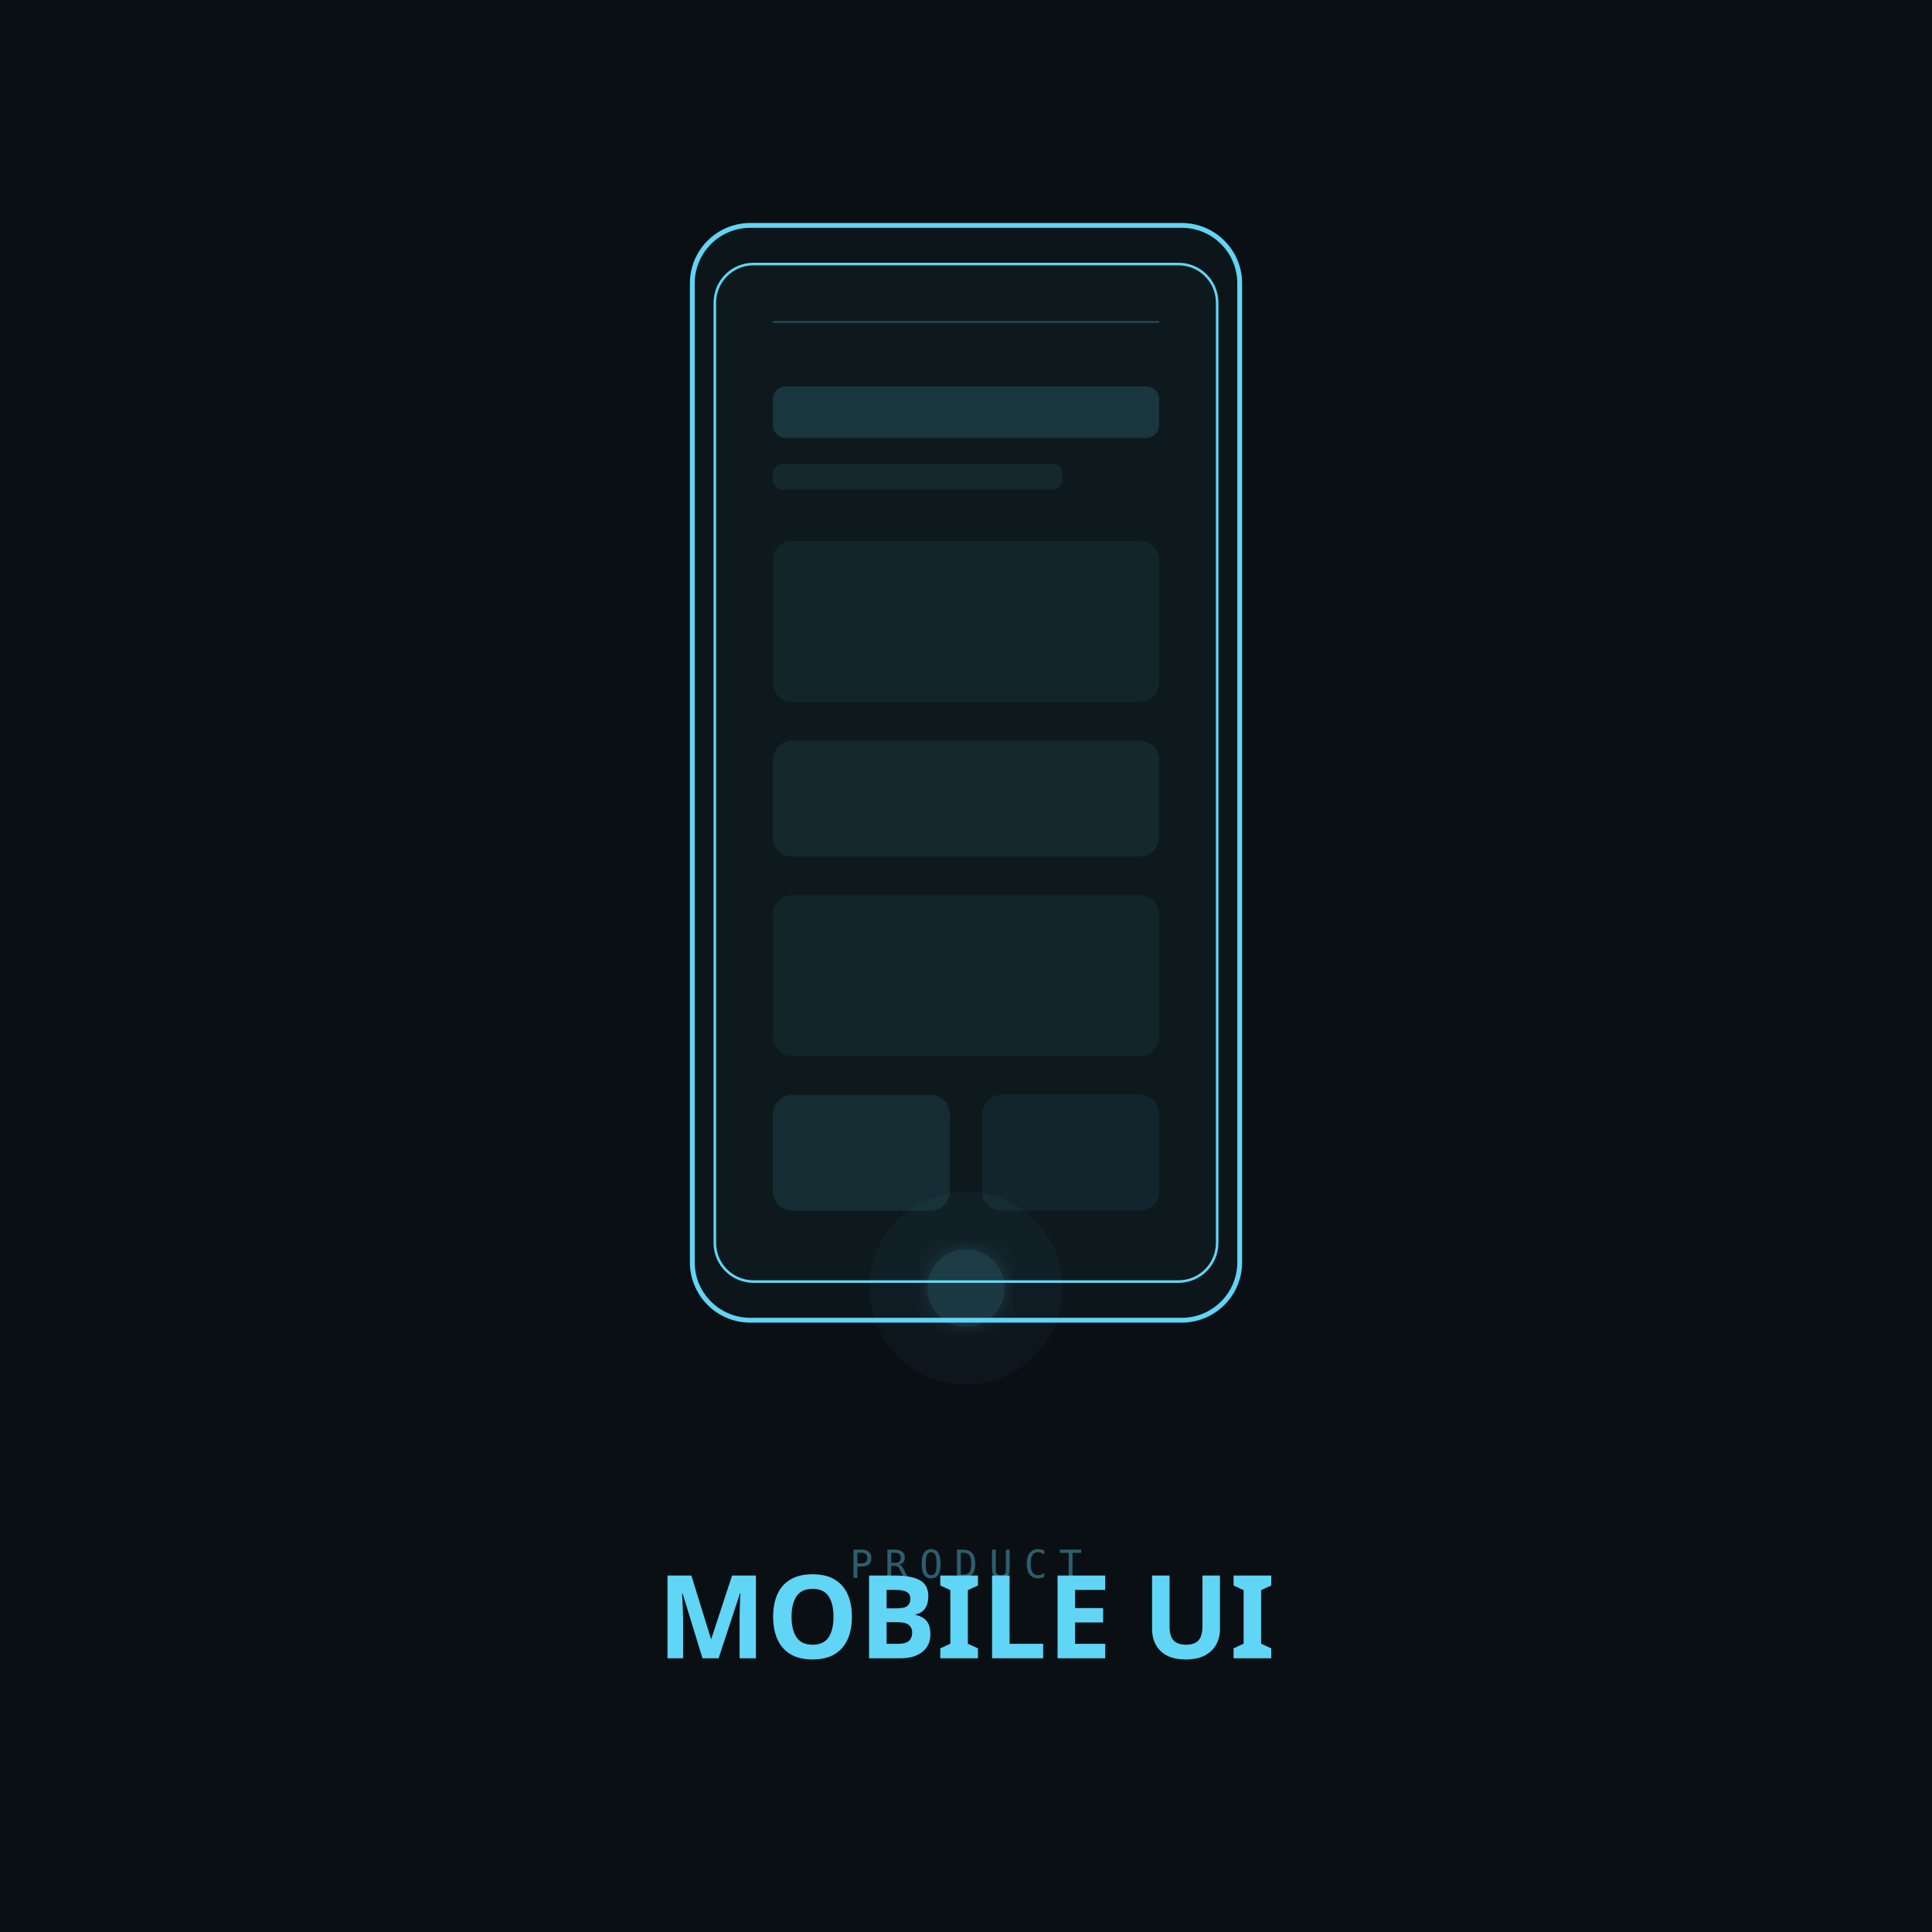
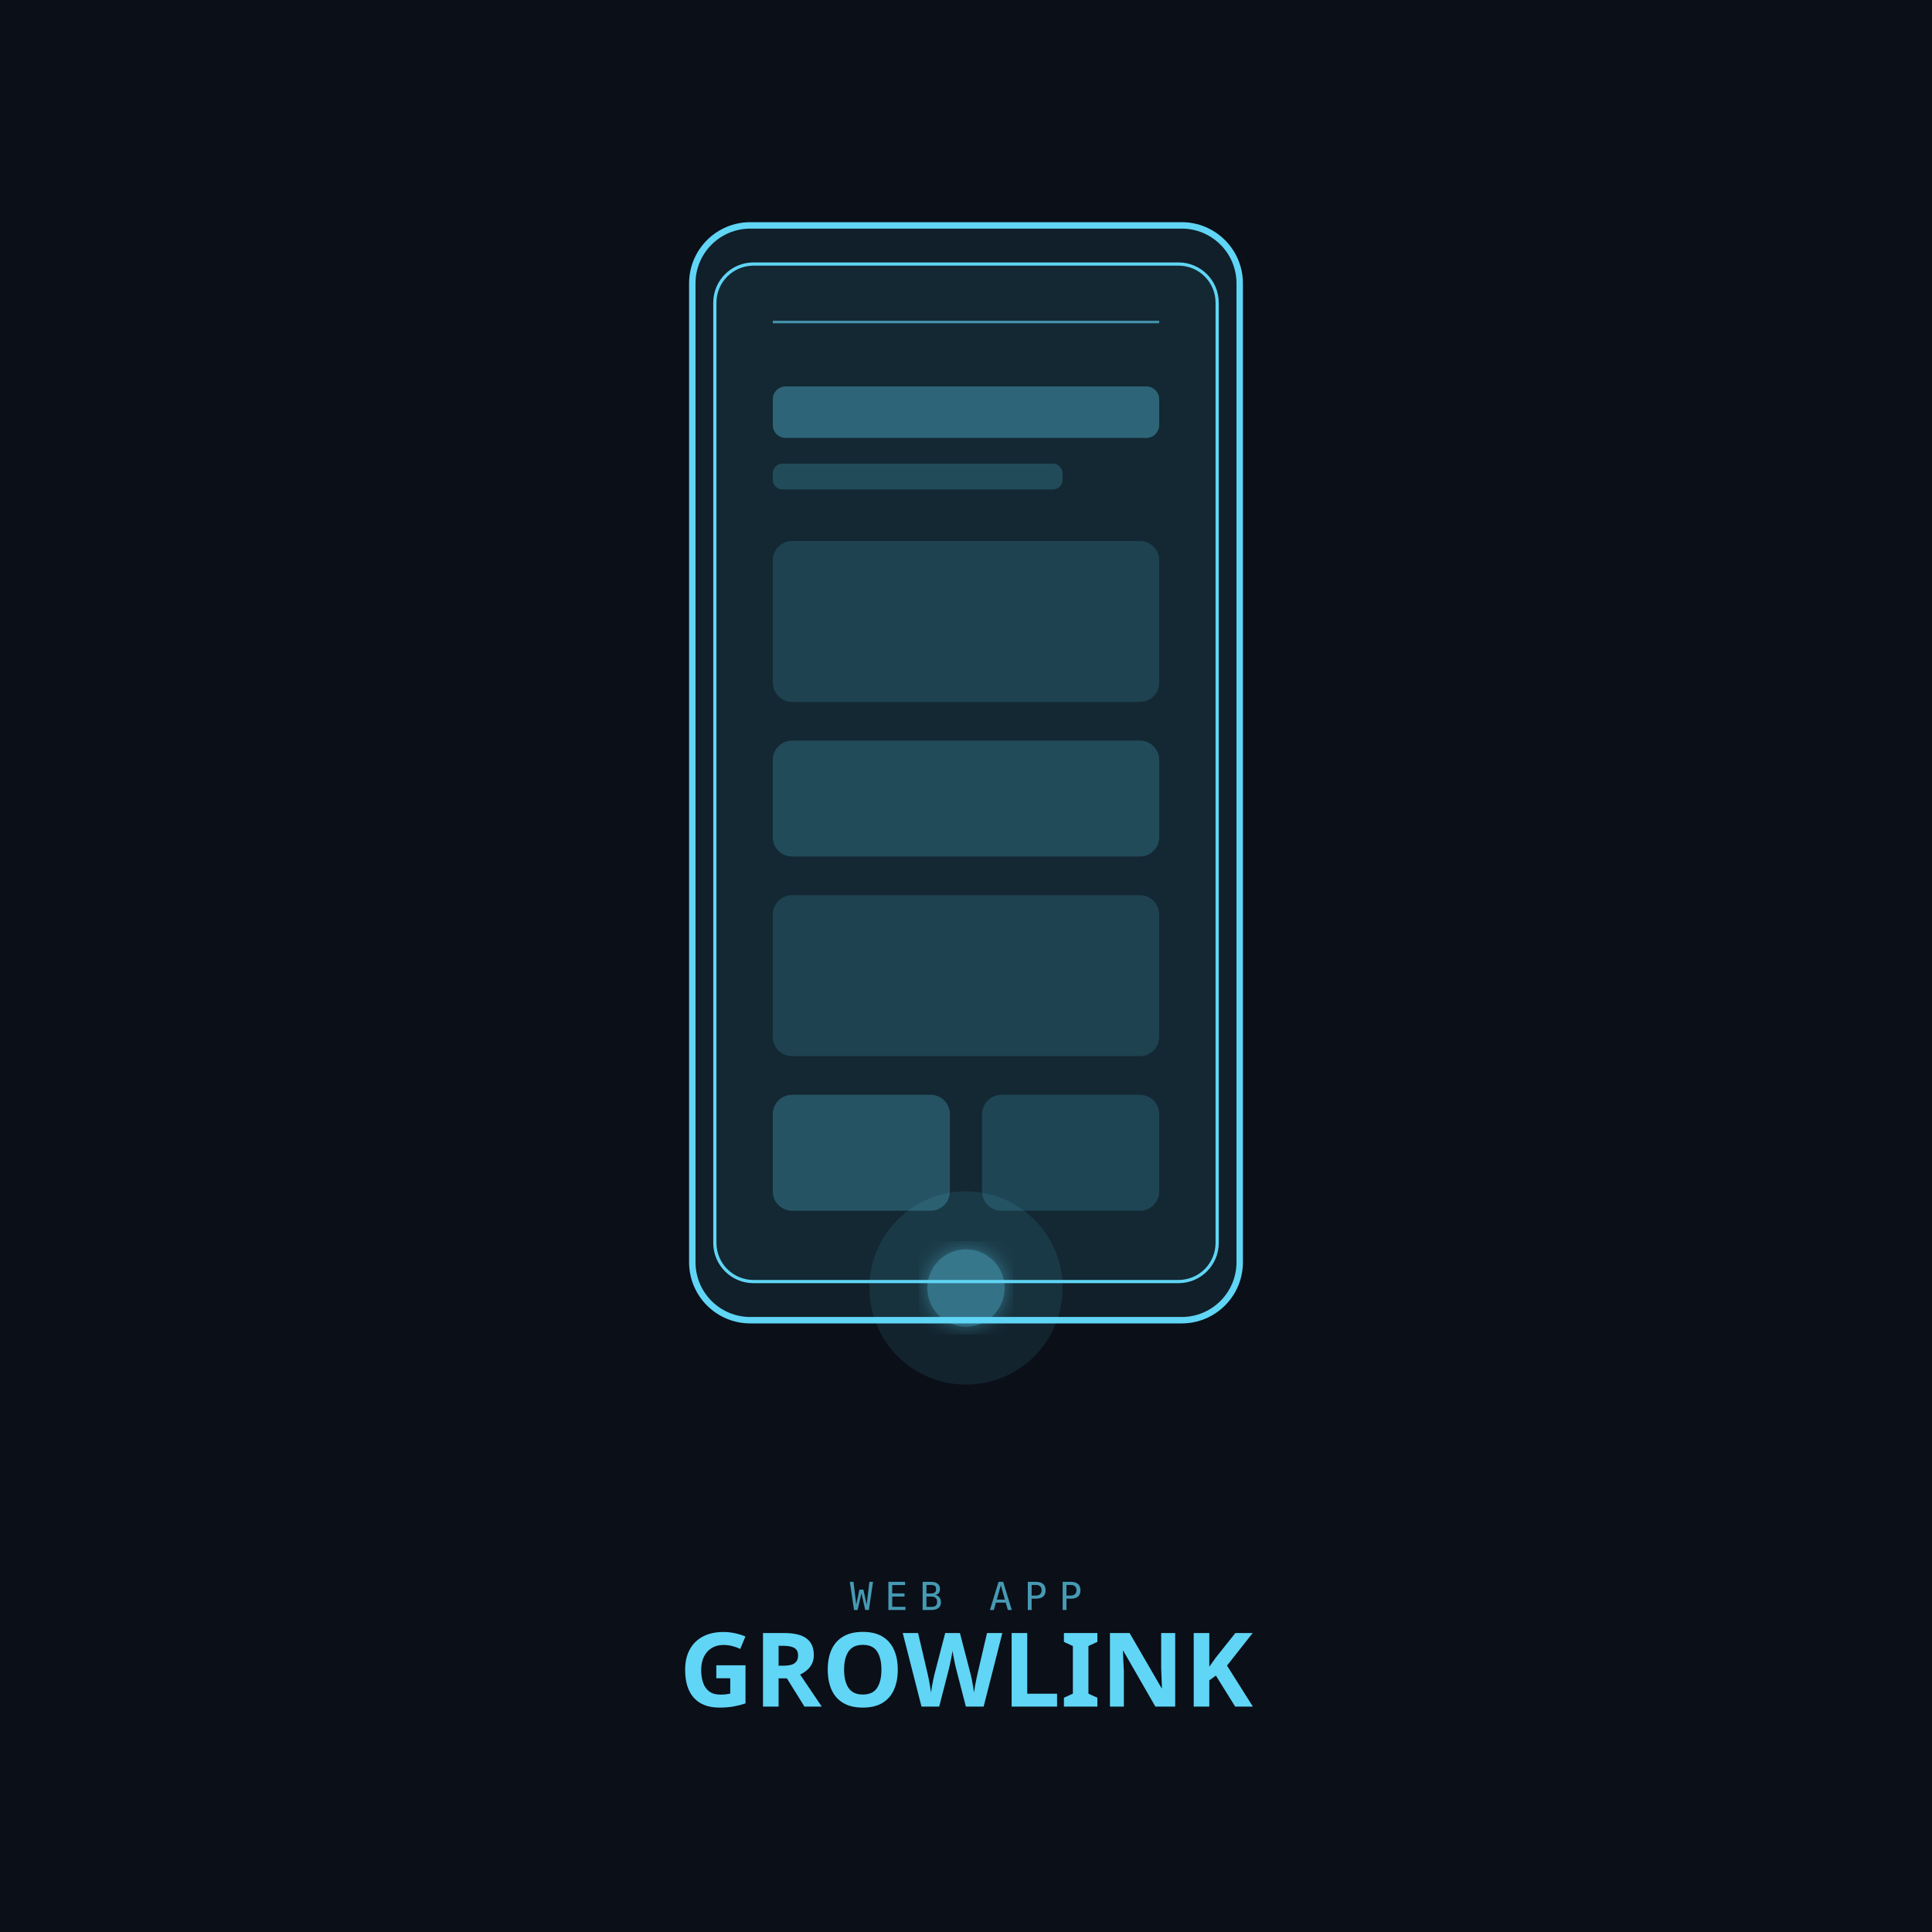
<svg xmlns="http://www.w3.org/2000/svg" viewBox="0 0 600 600" fill="none">
  <defs>
    <linearGradient id="bg" x1="0" y1="0" x2="600" y2="600">
-       <stop offset="0%" stop-color="#0a0f14" />
-       <stop offset="100%" stop-color="#101820" />
-     </linearGradient>
-     <linearGradient id="pGrad" x1="0" y1="0" x2="1" y2="1">
-       <stop offset="0%" stop-color="#60d5f5" stop-opacity="0.6" />
-       <stop offset="100%" stop-color="#4db8d9" stop-opacity="0.1" />
+       <stop offset="0%" stop-color="#0a0f18" />
+       <stop offset="100%" stop-color="#101828" />
    </linearGradient>
    <filter id="pglow">
      <feGaussianBlur stdDeviation="3" />
      <feMerge>
        <feMergeNode />
        <feMergeNode in="SourceGraphic" />
      </feMerge>
    </filter>
  </defs>
  <rect width="600" height="600" fill="url(#bg)" />
-   <rect x="215" y="70" width="170" height="340" rx="18" stroke="#60d5f5" stroke-width="1.5" fill="#60d5f5" fill-opacity="0.03" />
-   <rect x="222" y="82" width="156" height="316" rx="12" stroke="#60d5f5" stroke-width="0.8" fill="#60d5f5" fill-opacity="0.02" />
-   <line x1="240" y1="100" x2="360" y2="100" stroke="#60d5f5" stroke-width="0.5" opacity="0.3" />
-   <rect x="240" y="120" width="120" height="16" rx="4" fill="#60d5f5" opacity="0.15" />
-   <rect x="240" y="144" width="90" height="8" rx="3" fill="#60d5f5" opacity="0.08" />
-   <rect x="240" y="168" width="120" height="50" rx="6" fill="#60d5f5" opacity="0.06" />
-   <rect x="240" y="230" width="120" height="36" rx="6" fill="#60d5f5" opacity="0.08" />
-   <rect x="240" y="278" width="120" height="50" rx="6" fill="#60d5f5" opacity="0.06" />
-   <rect x="240" y="340" width="55" height="36" rx="6" fill="#60d5f5" opacity="0.1" />
-   <rect x="305" y="340" width="55" height="36" rx="6" fill="#4db8d9" opacity="0.08" />
-   <circle cx="300" cy="400" r="30" fill="#60d5f5" opacity="0.04" />
-   <circle cx="300" cy="400" r="12" fill="#60d5f5" opacity="0.15" filter="url(#pglow)" />
-   <text x="300" y="490" text-anchor="middle" fill="#60d5f5" font-family="'JetBrains Mono',monospace" font-size="12" letter-spacing="0.3em" opacity="0.4">PRODUCT</text>
-   <text x="300" y="515" text-anchor="middle" fill="#60d5f5" font-family="'Space Grotesk',sans-serif" font-size="36" font-weight="700">MOBILE UI</text>
+   <rect x="215" y="70" width="170" height="340" rx="18" stroke="#60d5f5" stroke-width="2" fill="#60d5f5" fill-opacity="0.08" />
+   <rect x="222" y="82" width="156" height="316" rx="12" stroke="#60d5f5" stroke-width="1" fill="#60d5f5" fill-opacity="0.05" />
+   <line x1="240" y1="100" x2="360" y2="100" stroke="#60d5f5" stroke-width="0.8" opacity="0.6" />
+   <rect x="240" y="120" width="120" height="16" rx="4" fill="#60d5f5" opacity="0.35" />
+   <rect x="240" y="144" width="90" height="8" rx="3" fill="#60d5f5" opacity="0.2" />
+   <rect x="240" y="168" width="120" height="50" rx="6" fill="#60d5f5" opacity="0.15" />
+   <rect x="240" y="230" width="120" height="36" rx="6" fill="#60d5f5" opacity="0.2" />
+   <rect x="240" y="278" width="120" height="50" rx="6" fill="#60d5f5" opacity="0.15" />
+   <rect x="240" y="340" width="55" height="36" rx="6" fill="#60d5f5" opacity="0.25" />
+   <rect x="305" y="340" width="55" height="36" rx="6" fill="#4db8d9" opacity="0.2" />
+   <circle cx="300" cy="400" r="30" fill="#60d5f5" opacity="0.1" />
+   <circle cx="300" cy="400" r="12" fill="#60d5f5" opacity="0.4" filter="url(#pglow)" />
+   <text x="300" y="500" text-anchor="middle" fill="#60d5f5" font-family="'JetBrains Mono',monospace" font-size="12" letter-spacing="0.3em" opacity="0.7">WEB APP</text>
+   <text x="300" y="530" text-anchor="middle" fill="#60d5f5" font-family="'Space Grotesk',sans-serif" font-size="32" font-weight="700">GROWLINK</text>
</svg>
